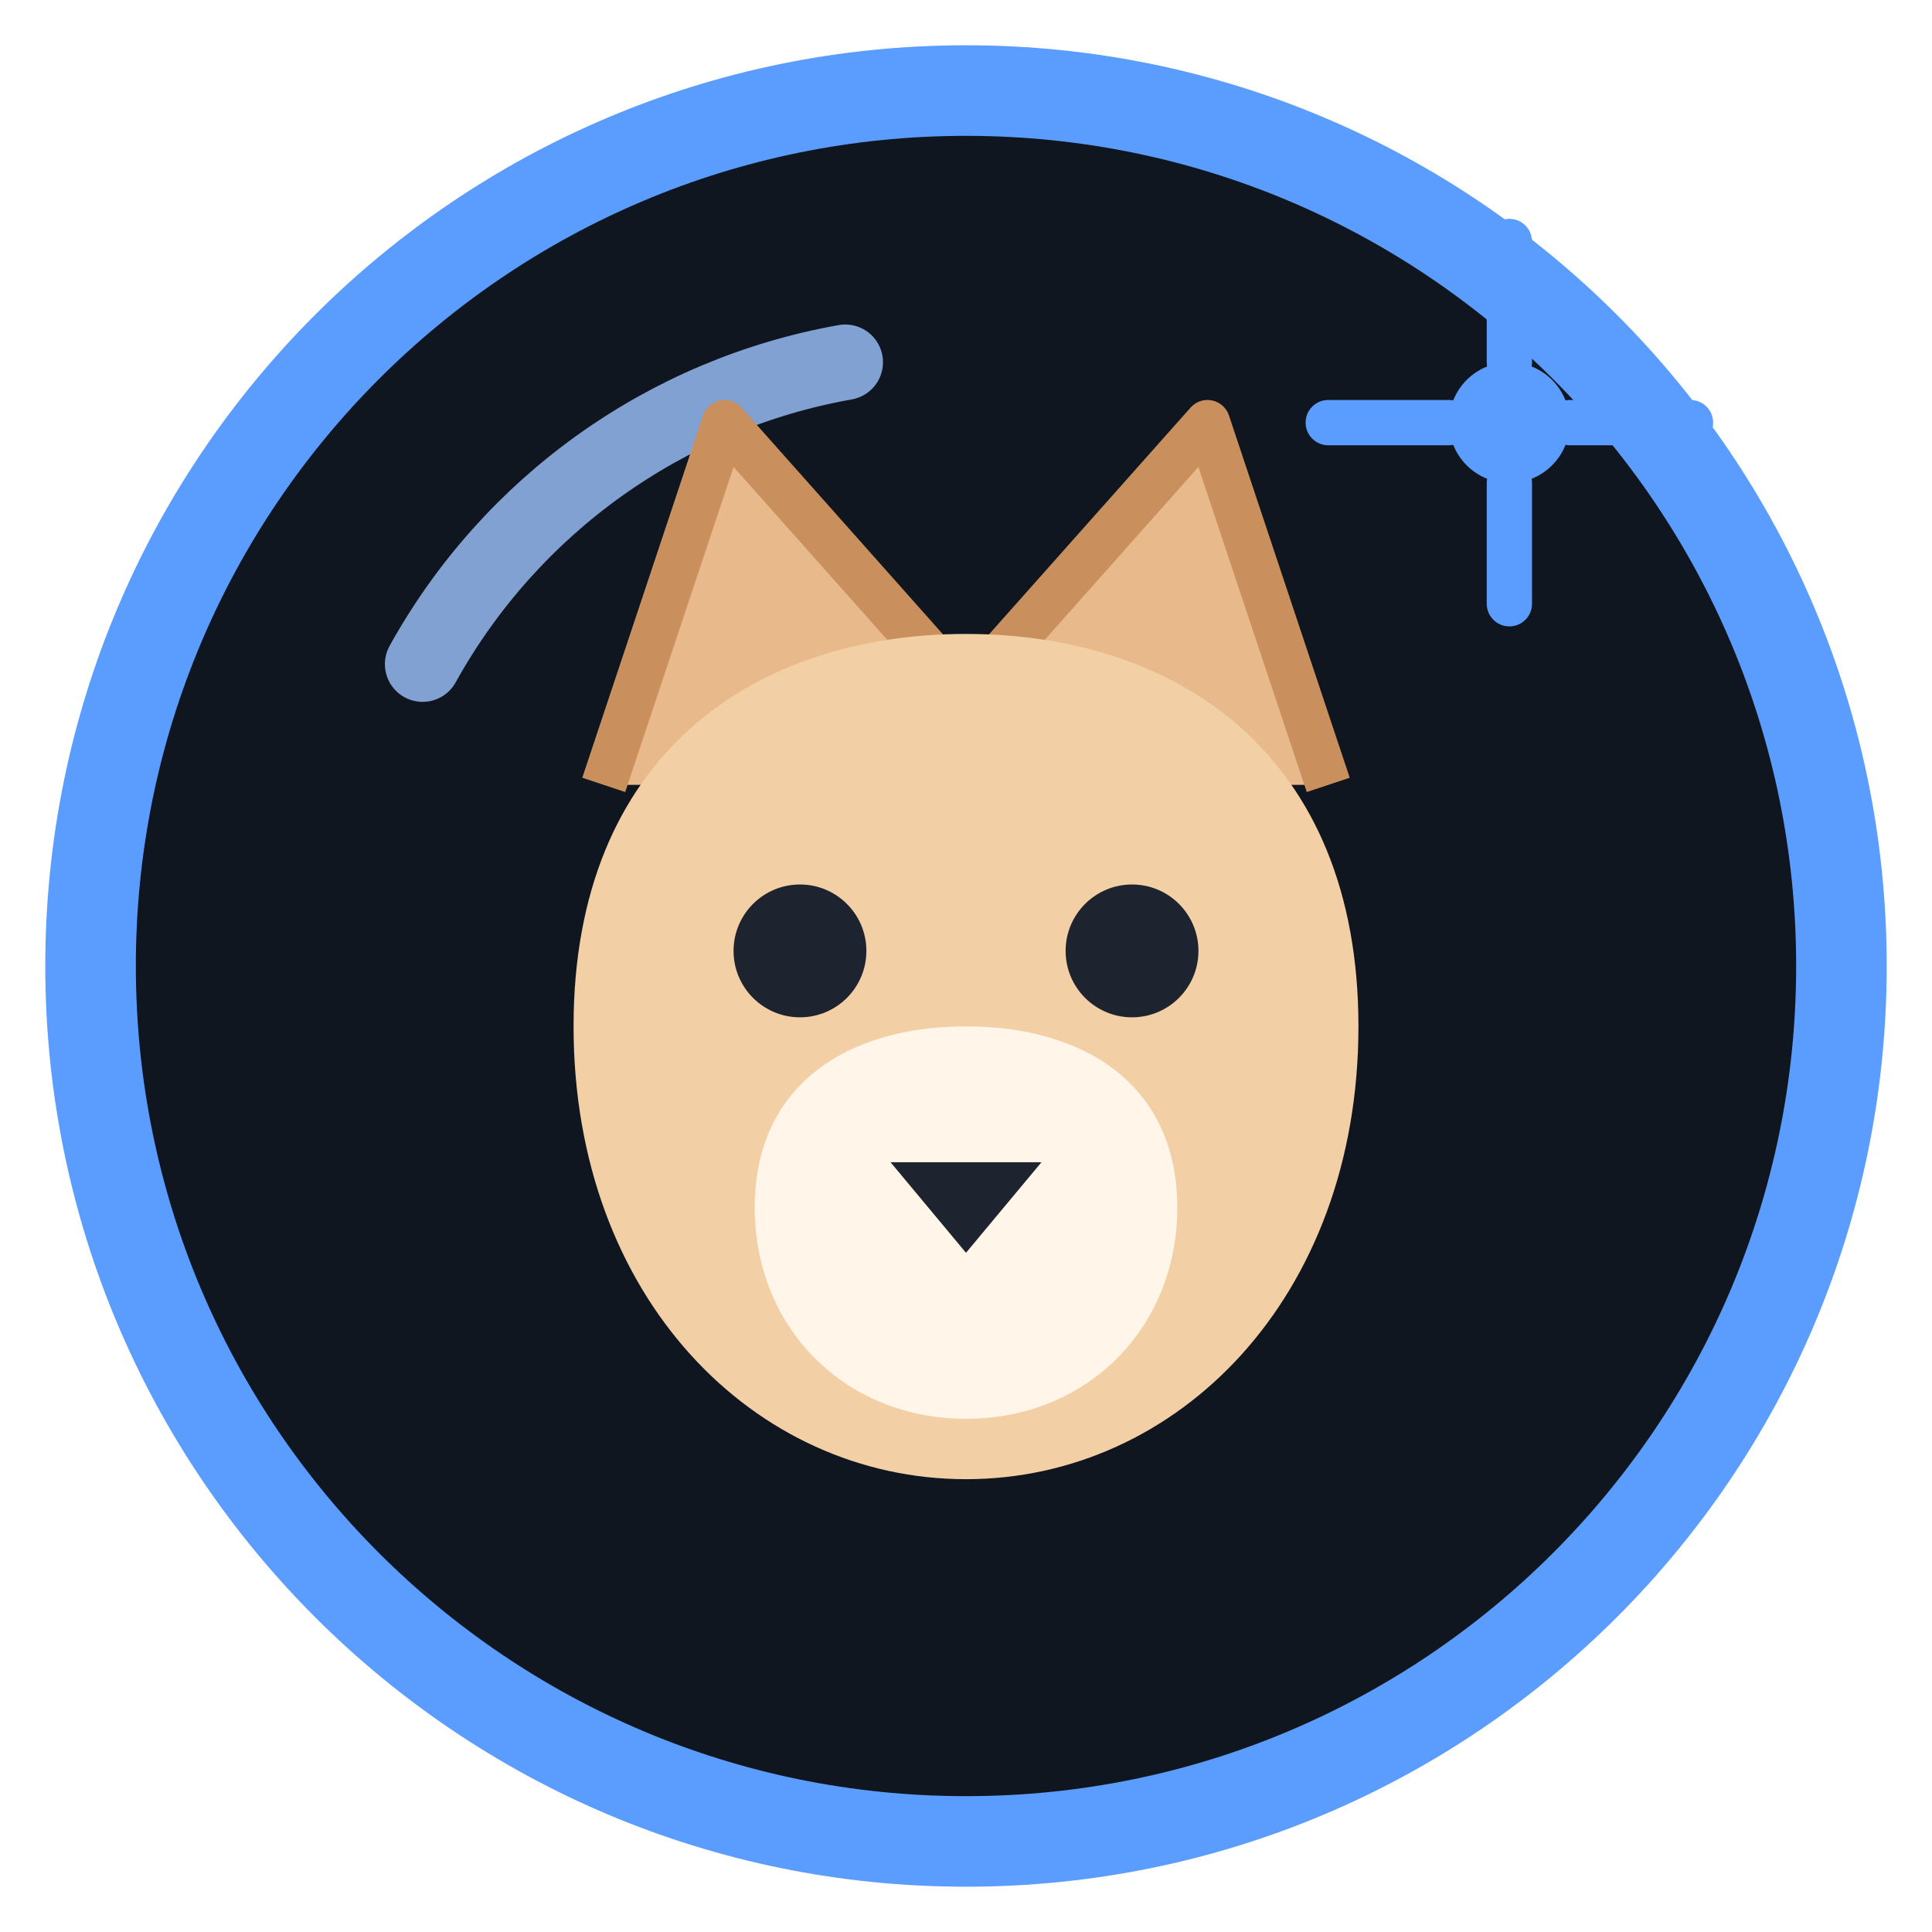
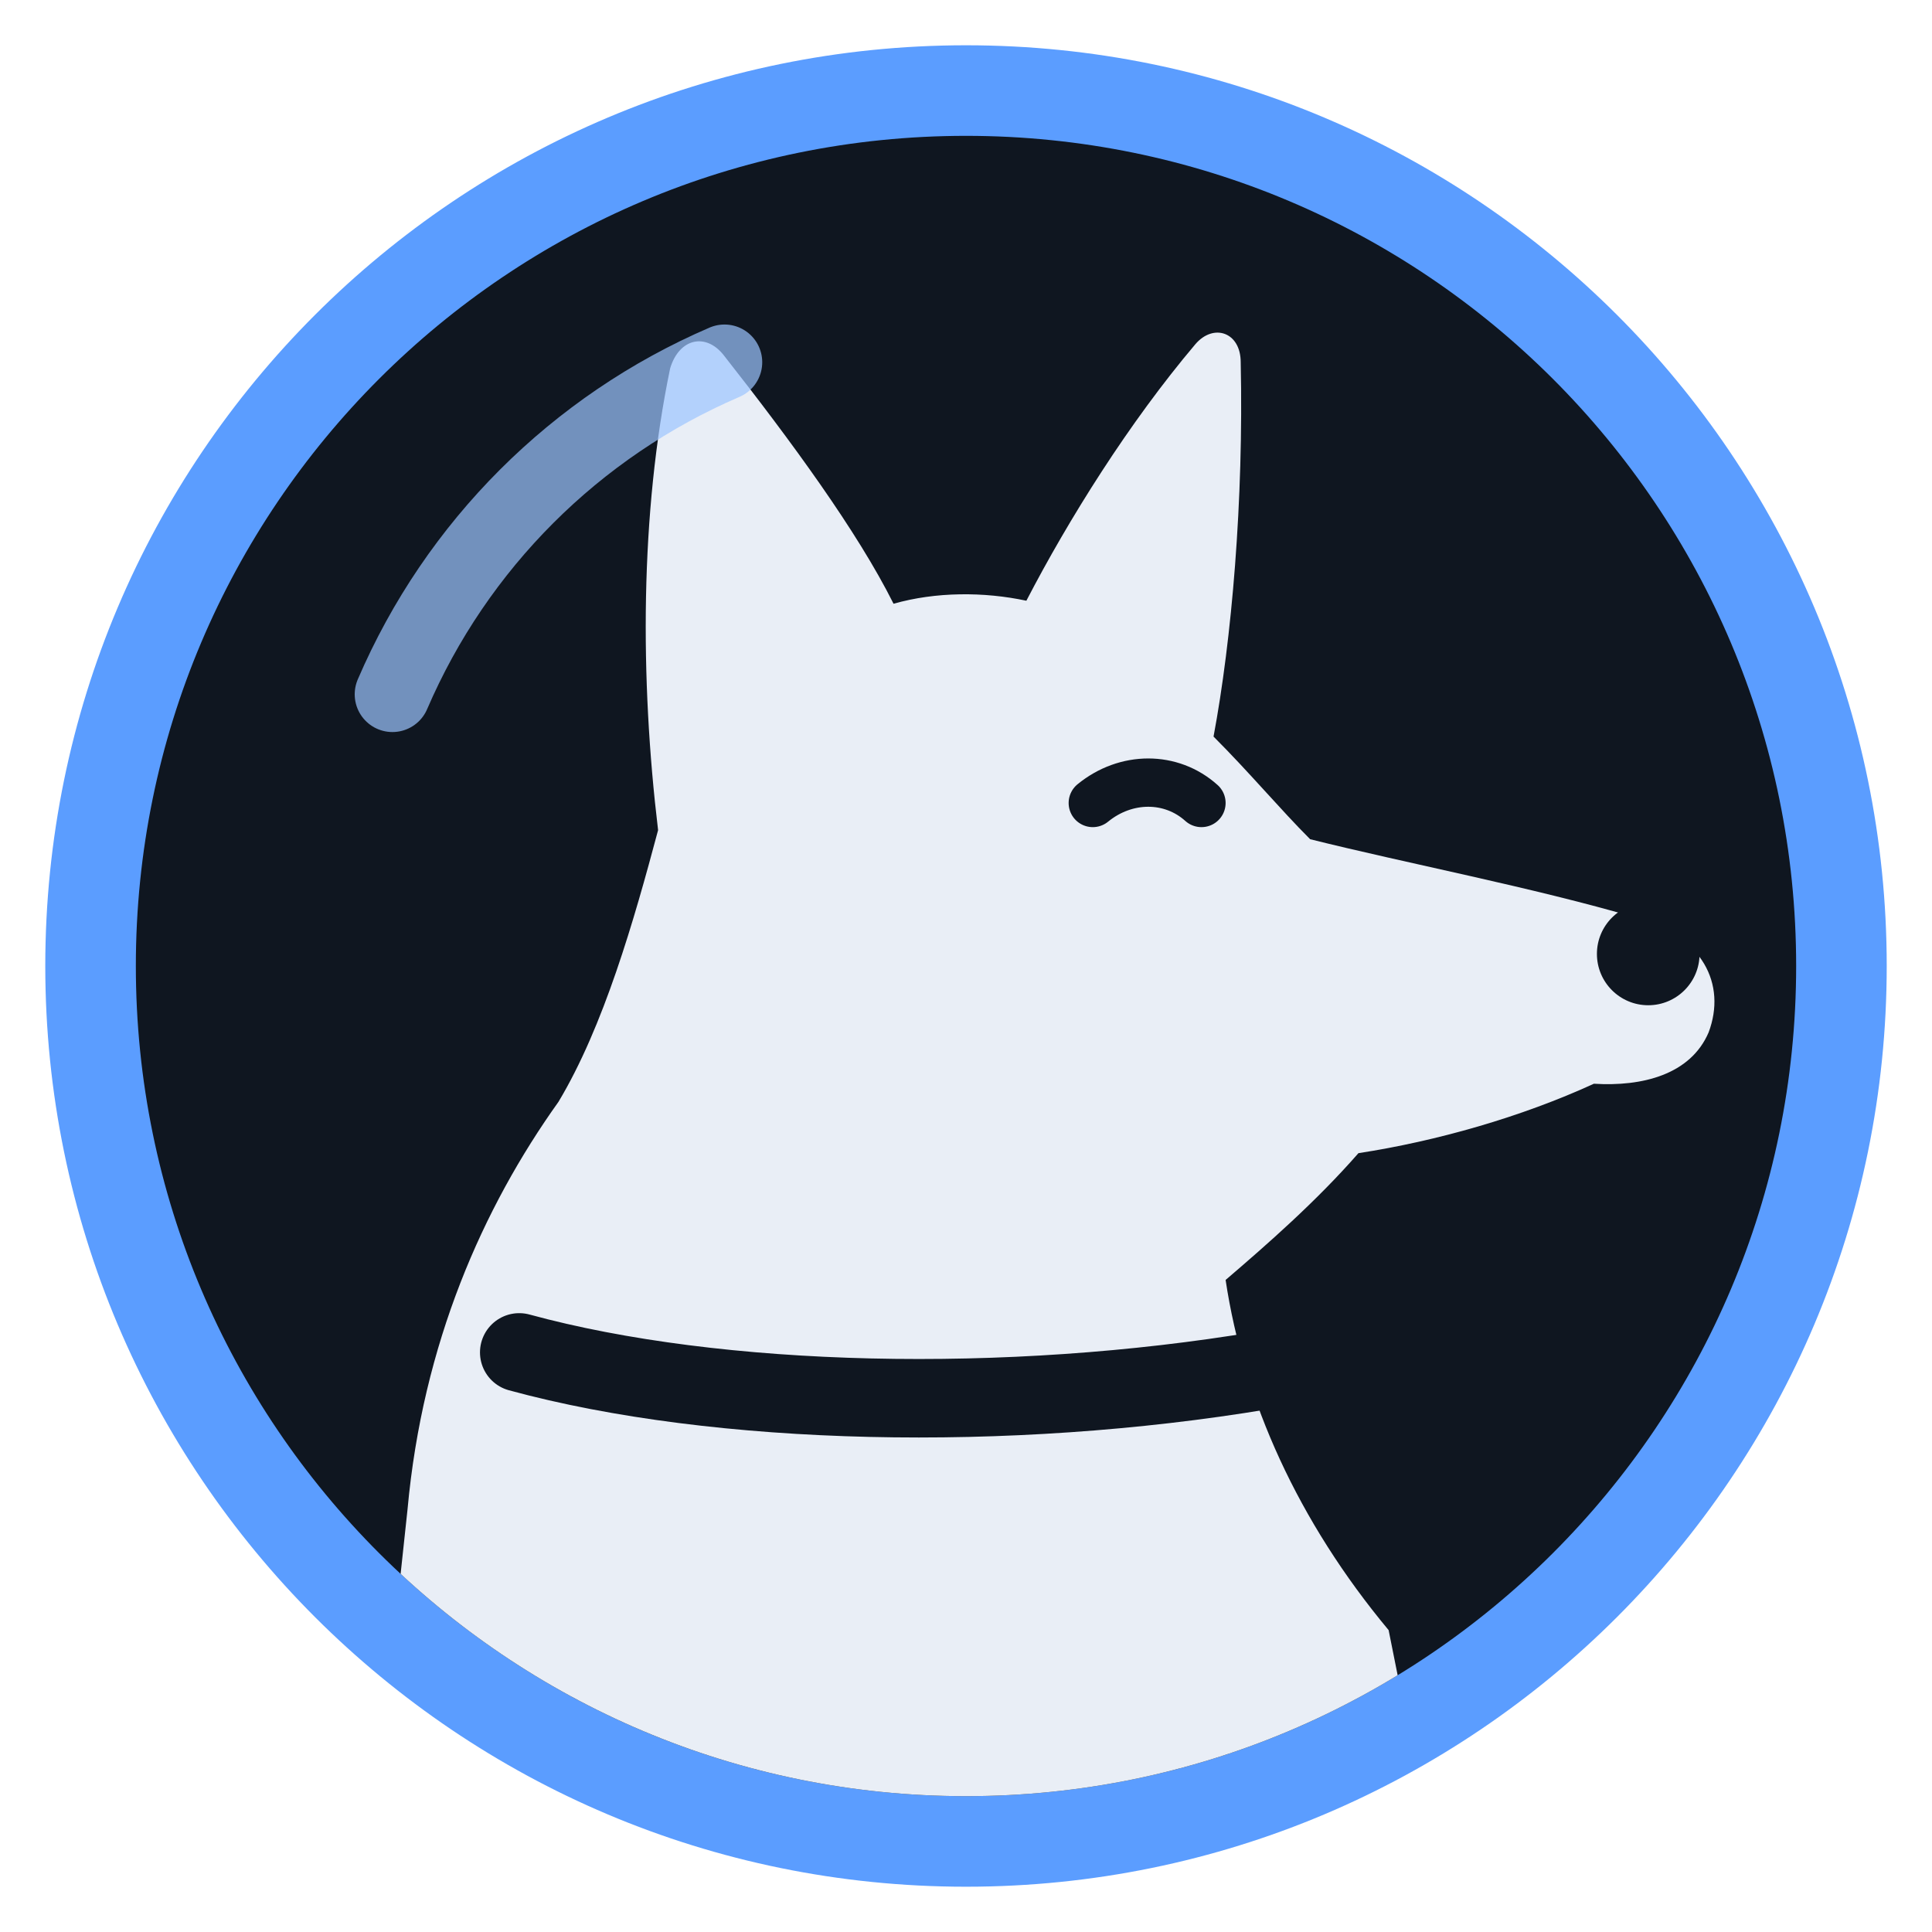
<svg xmlns="http://www.w3.org/2000/svg" viewBox="0 0 64 64" role="img" aria-label="LAIka">
  <circle cx="32" cy="32" r="29" fill="#0f1620" stroke="#5b9dff" stroke-width="3" />
-   <path d="M14 22a20 20 0 0 1 14-10" fill="none" stroke="#9cc4ff" stroke-width="2.5" stroke-linecap="round" opacity=".8" />
-   <path d="M20 26l4-12 8 9 8-9 4 12" fill="#e8b98a" stroke="#c98f5c" stroke-width="1.5" stroke-linejoin="round" />
-   <path d="M19 34c0-9 6-13 13-13s13 4 13 13-6 15-13 15-13-6-13-15z" fill="#f2cfa5" />
-   <path d="M25 40c0-4 3-6 7-6s7 2 7 6-3 7-7 7-7-3-7-7z" fill="#fff5e8" />
-   <circle cx="26.5" cy="31.5" r="2.2" fill="#1d2430" />
-   <circle cx="37.5" cy="31.5" r="2.2" fill="#1d2430" />
-   <path d="M29.5 38.5h5l-2.5 3z" fill="#1d2430" />
-   <circle cx="50" cy="14" r="2" fill="#5b9dff" />
-   <path d="M50 8v4M50 16v4M44 14h4M52 14h4" stroke="#5b9dff" stroke-width="1.5" stroke-linecap="round" />
+   <clipPath id="helmet">
+     <circle cx="32" cy="32" r="27.5" />
+   </clipPath>
+   <g clip-path="url(#helmet)">
+     <path fill="#e9eef6" d="       M12 64 L13.5 50 C14 44.5 16 40 18.5 36.5       C20 34 21 30.5 21.8 27.5       C21.2 22.5 21.2 17 22.2 12.2 C22.5 11.2 23.4 11 24 11.8       C26.2 14.6 28.4 17.6 29.6 20       C31 19.6 32.6 19.6 34 19.9       C35.4 17.2 37.4 14 39.6 11.4 C40.2 10.7 41.1 11 41.1 12       C41.2 16.6 40.8 21.2 40.2 24.4       C41.4 25.6 42.4 26.8 43.4 27.8       C46.6 28.6 50.8 29.4 54.2 30.4       C56.4 31 57.2 32.6 56.6 34.2       C56 35.6 54.4 36 52.8 35.9       C50.4 37 47.6 37.8 45 38.2       C43.6 39.8 42 41.2 40.6 42.4       C41.2 46.4 43 50.4 46 54 L48 64 Z" />
+     <path d="M17.2 44.8 C23.8 46.6 33.4 46.8 41.8 45.4" fill="none" stroke="#0f1620" stroke-width="2.6" stroke-linecap="round" />
+     <circle cx="54.6" cy="31.6" r="1.7" fill="#0f1620" />
+     <path d="M36.2 26.6 c1.1-.9 2.6-.9 3.6 0" fill="none" stroke="#0f1620" stroke-width="1.6" stroke-linecap="round" />
+   </g>
+   <path d="M13 23a21 21 0 0 1 11-11" fill="none" stroke="#9cc4ff" stroke-width="2.5" stroke-linecap="round" opacity=".7" />
</svg>
